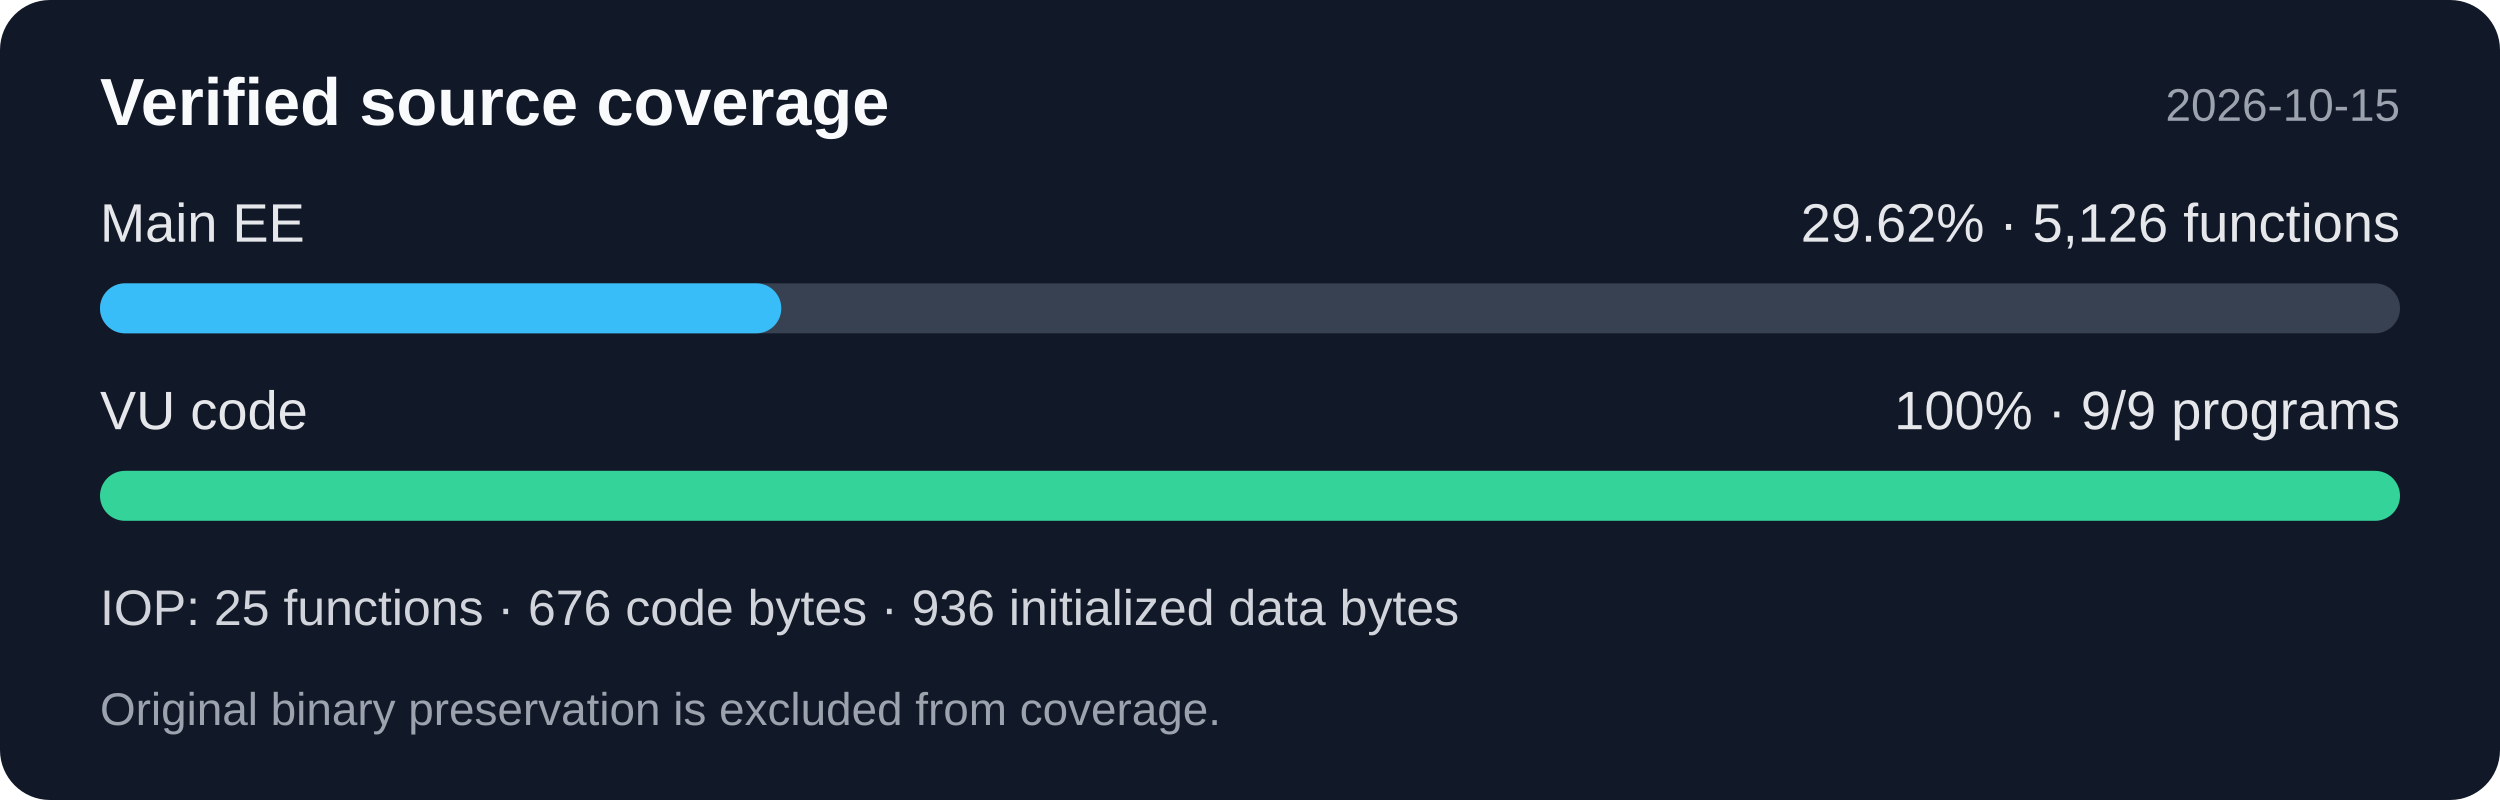
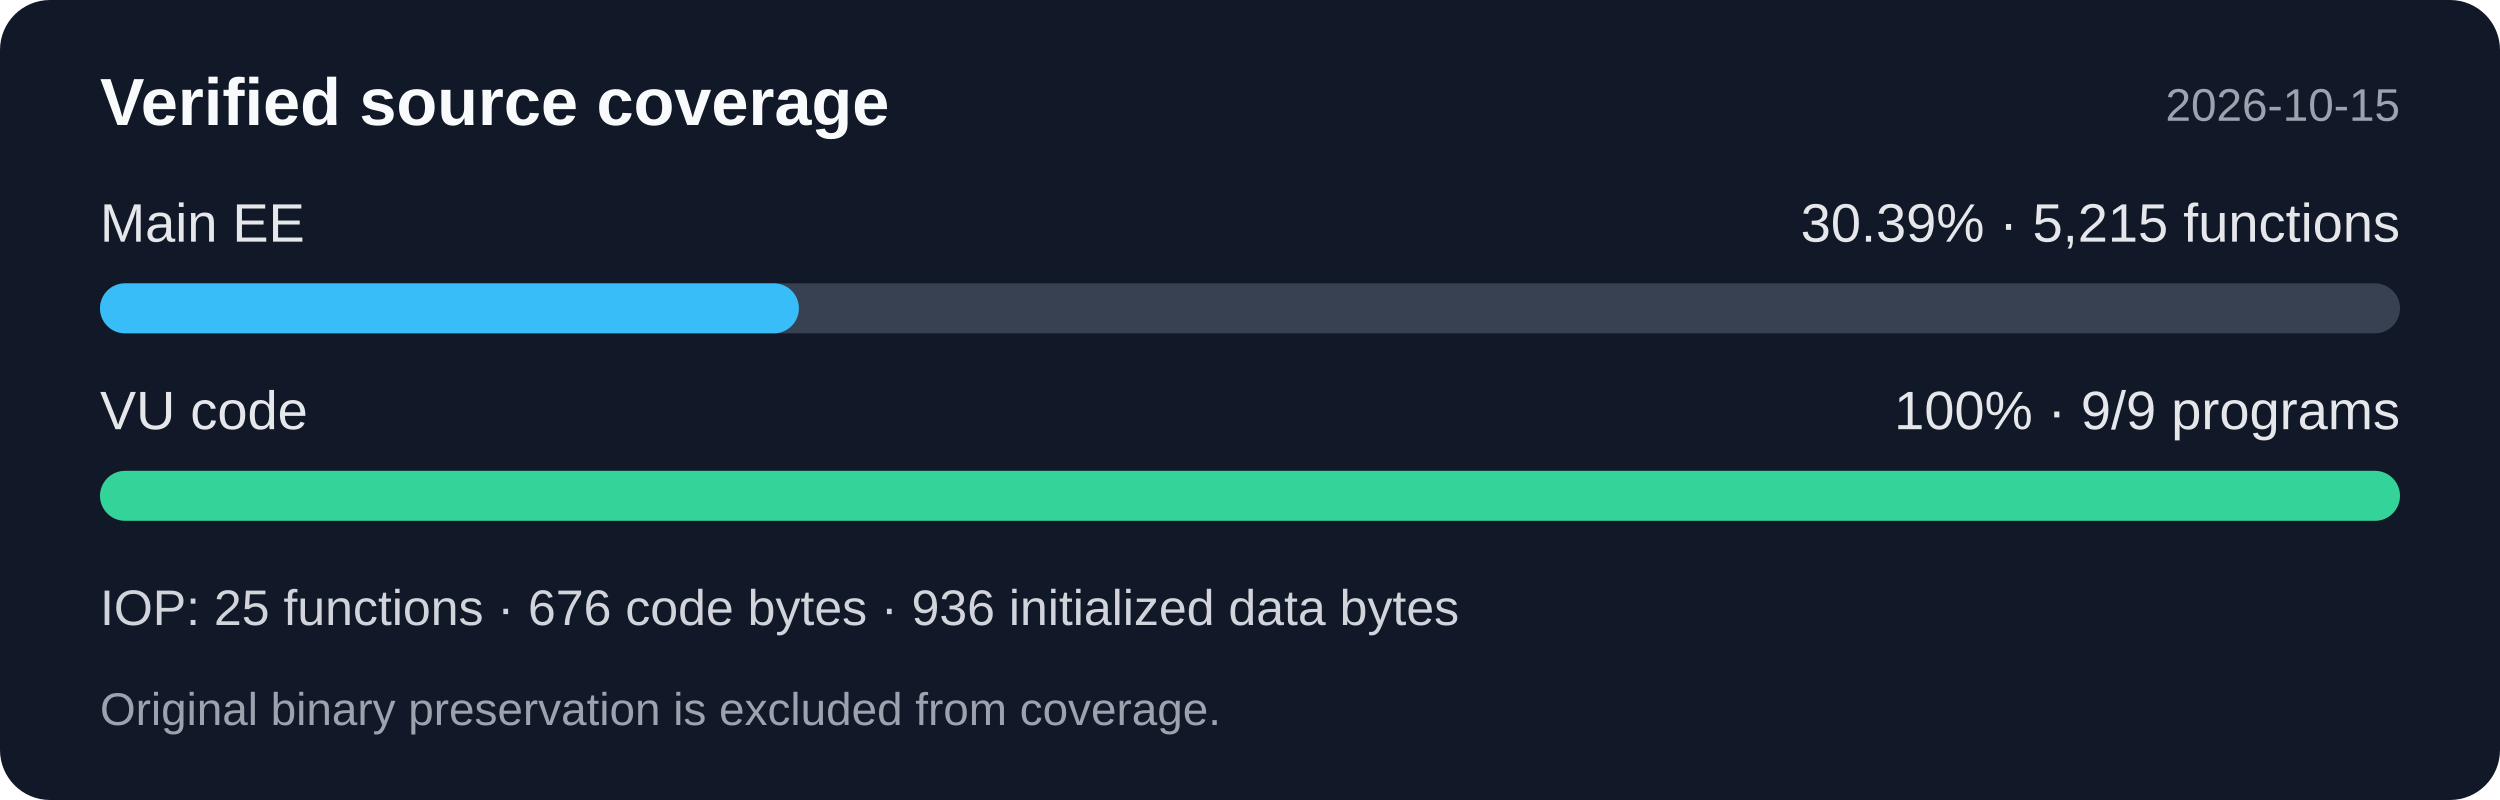
<svg xmlns="http://www.w3.org/2000/svg" width="600" height="192" viewBox="0 0 600 192" role="img" aria-labelledby="title desc">
  <rect width="600" height="192" rx="12" fill="#111827" />
  <g font-family="Segoe UI,Arial,sans-serif">
    <text x="24" y="30" fill="#f9fafb" font-size="16" font-weight="600">Verified source coverage</text>
    <text x="576" y="29" fill="#9ca3af" font-size="11" text-anchor="end">2026-10-15</text>
    <text x="24" y="58" fill="#e5e7eb" font-size="13">Main EE</text>
-     <text x="576" y="58" fill="#e5e7eb" font-size="13" text-anchor="end">29.62% · 5,126 functions</text>
+     <text x="576" y="58" fill="#e5e7eb" font-size="13" text-anchor="end">30.39% · 5,215 functions</text>
    <rect x="24" y="68" width="552" height="12" rx="6" fill="#374151" />
-     <rect x="24" y="68" width="163.513" height="12" rx="6" fill="#38bdf8" />
+     <rect x="24" y="68" width="167.74" height="12" rx="6" fill="#38bdf8" />
    <text x="24" y="103" fill="#e5e7eb" font-size="13">VU code</text>
    <text x="576" y="103" fill="#e5e7eb" font-size="13" text-anchor="end">100% · 9/9 programs</text>
    <rect x="24" y="113" width="552" height="12" rx="6" fill="#34d399" />
    <text x="24" y="150" fill="#d1d5db" font-size="12">IOP: 25 functions · 676 code bytes · 936 initialized data bytes</text>
    <text x="24" y="174" fill="#9ca3af" font-size="11">Original binary preservation is excluded from coverage.</text>
  </g>
</svg>
